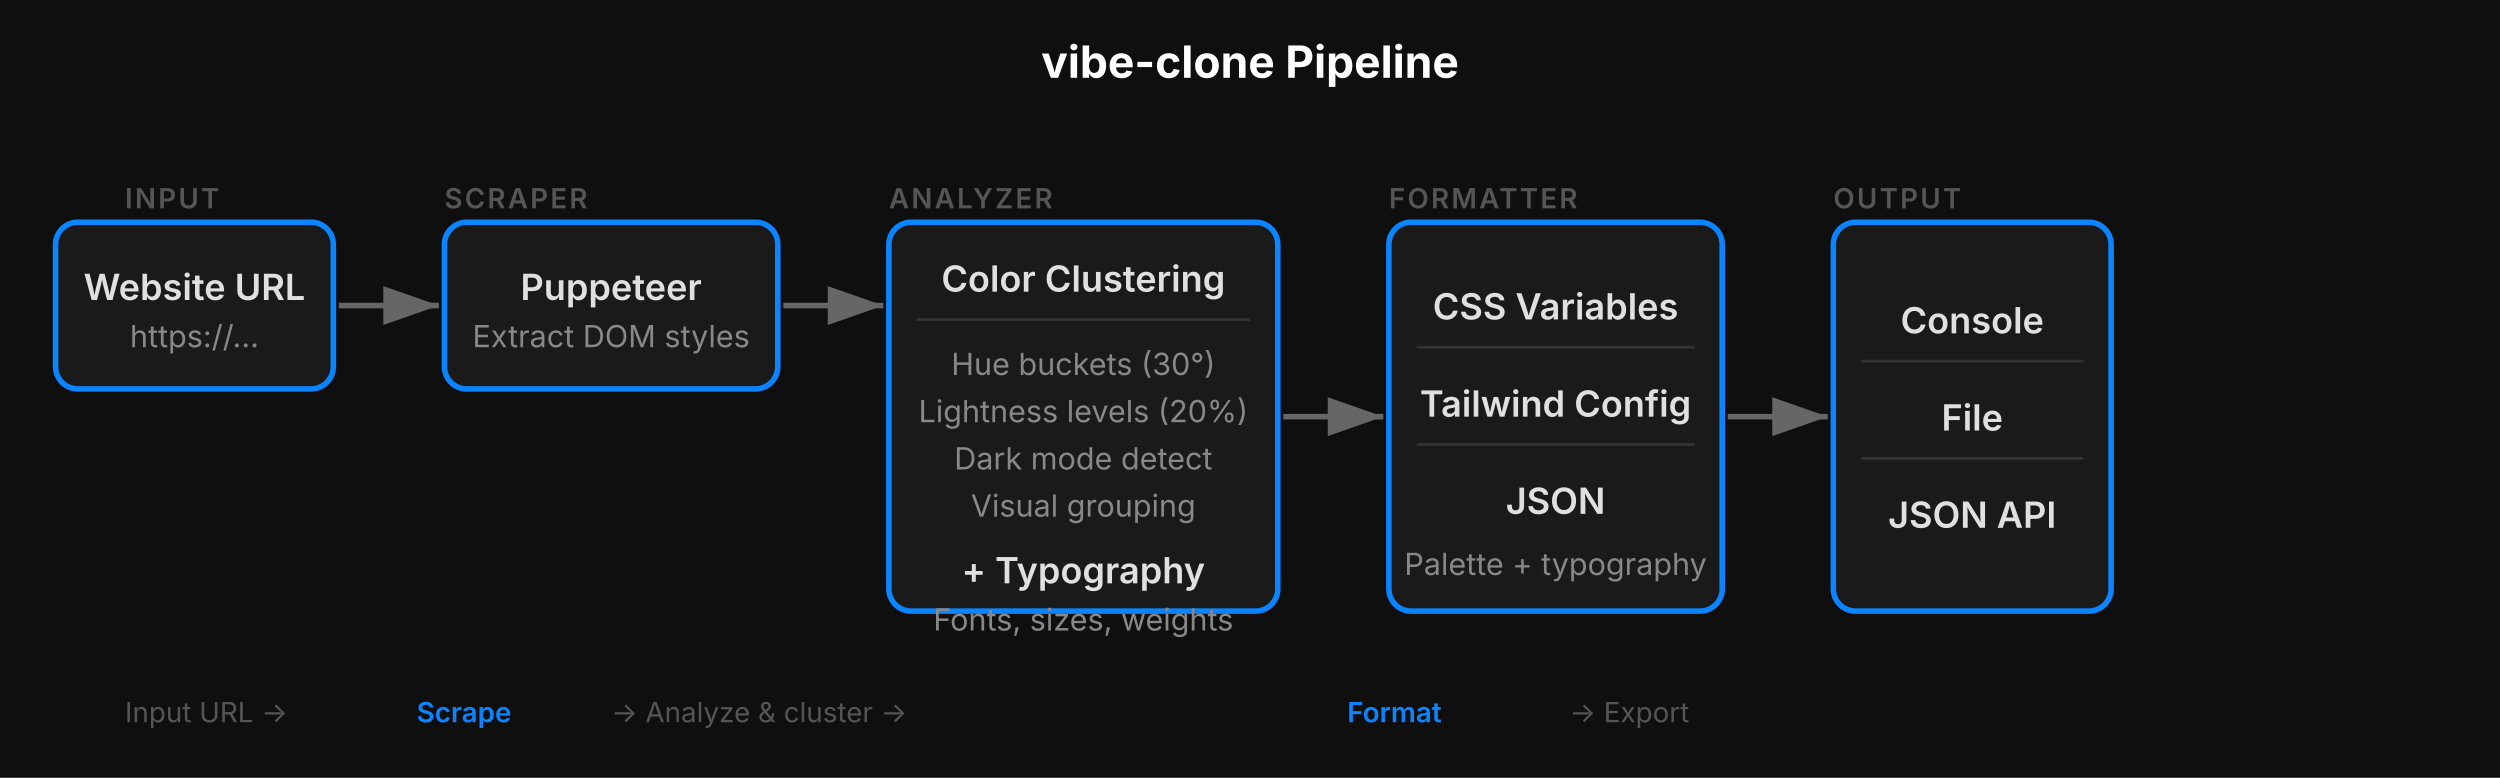
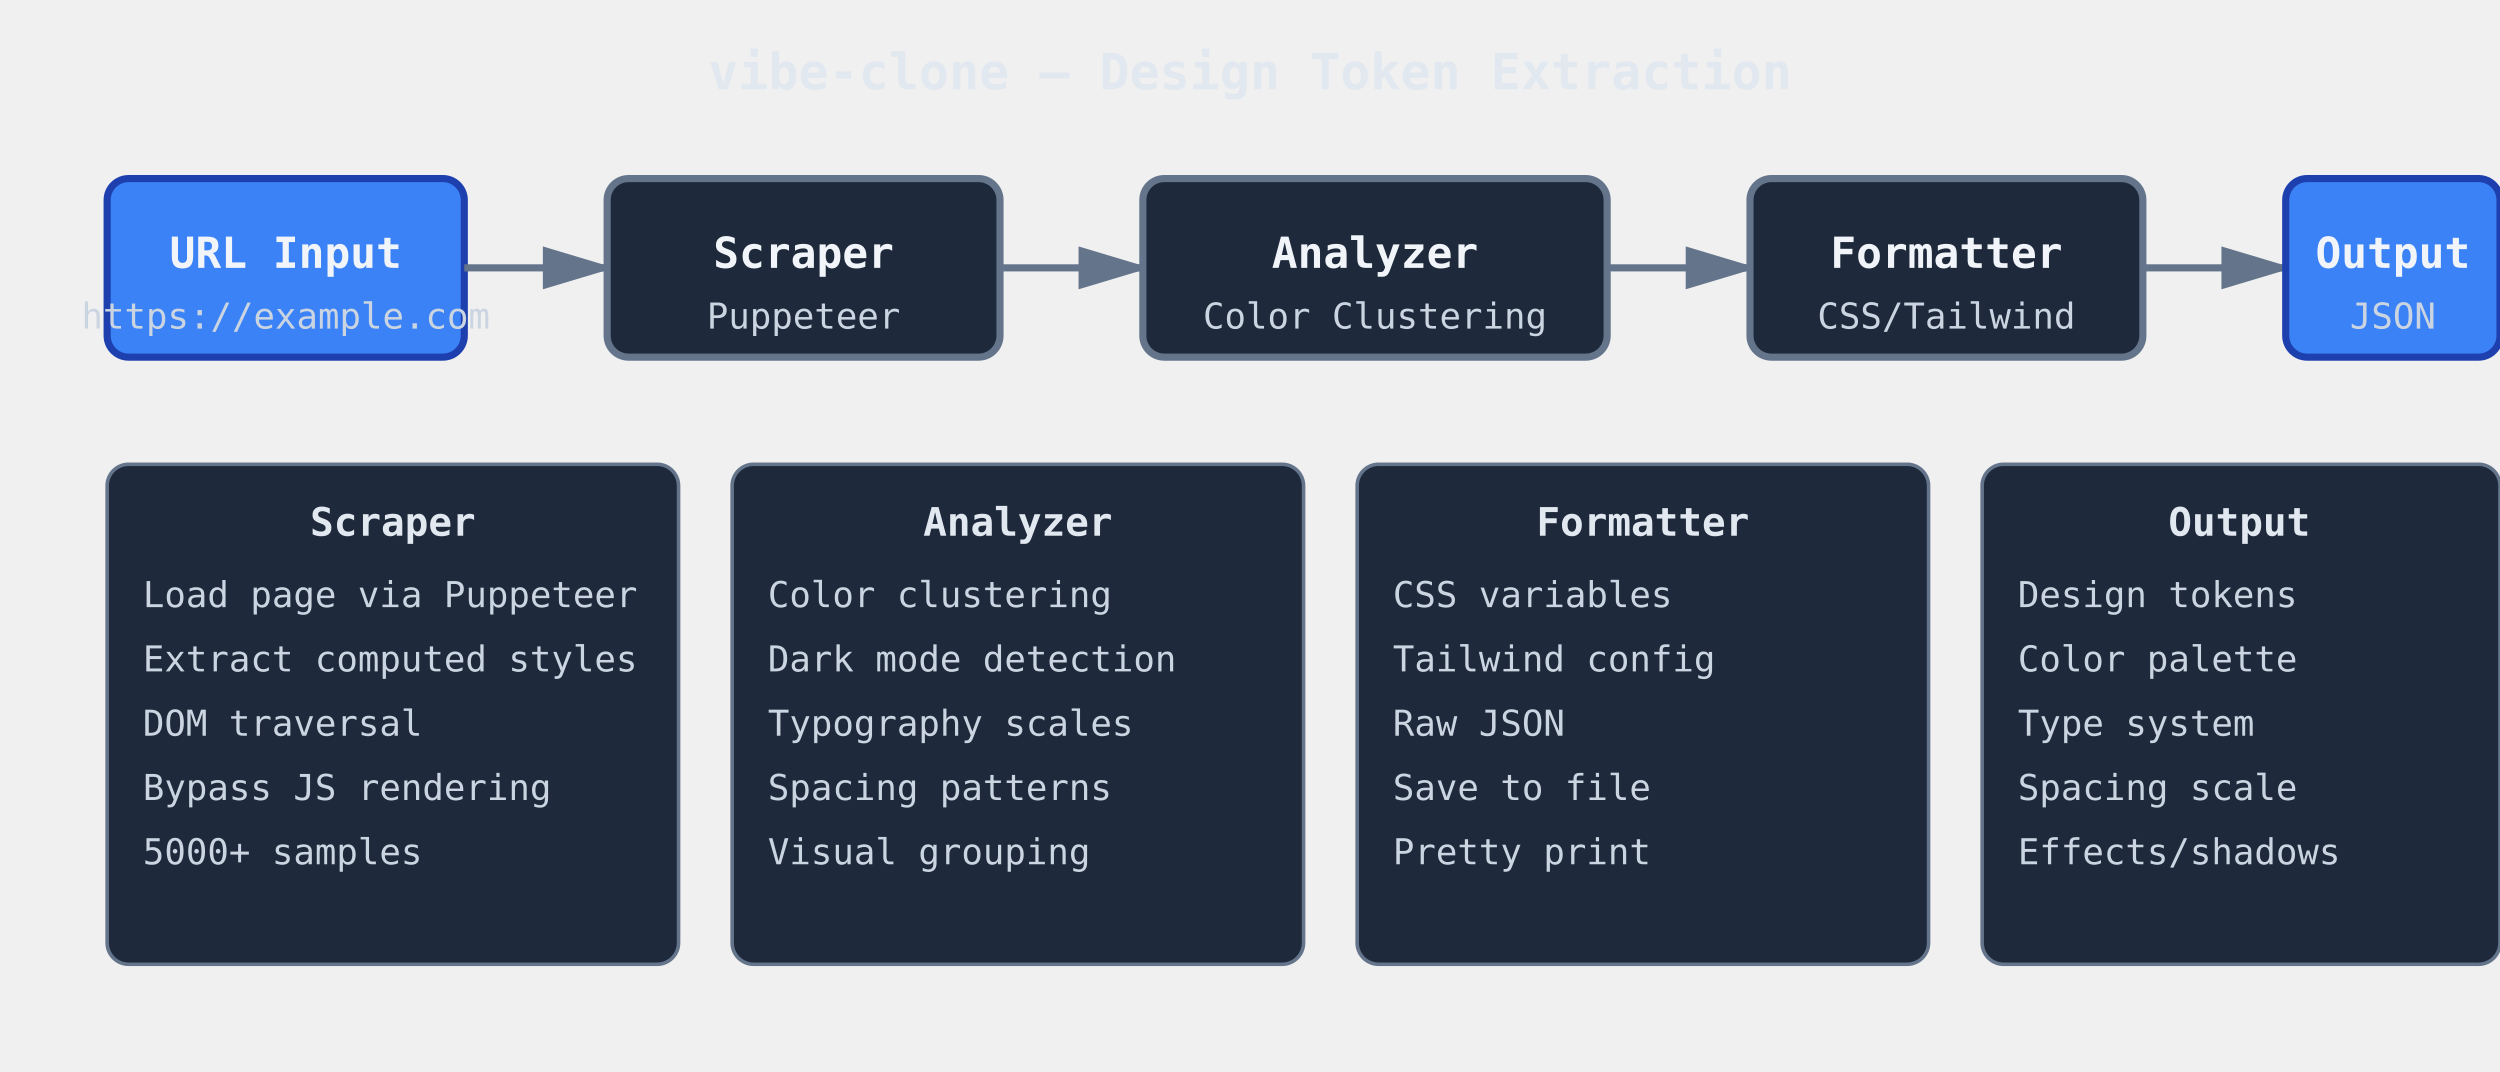
- <svg xmlns="http://www.w3.org/2000/svg" viewBox="0 0 900 280" font-family="-apple-system, BlinkMacSystemFont, system-ui, sans-serif">
+ <svg xmlns="http://www.w3.org/2000/svg" viewBox="0 0 700 300" width="700" height="300" style="font-family:monospace;background:#0f172a;border-radius:12px">
+   <text x="350" y="25" text-anchor="middle" font-size="14" font-weight="bold" fill="#e2e8f0">vibe-clone — Design Token Extraction</text>
+   <rect x="30" y="50" width="100" height="50" rx="6" fill="#3b82f6" stroke="#1e40af" stroke-width="2" />
+   <text x="80" y="75" text-anchor="middle" font-size="12" fill="#f1f5f9" font-weight="bold">URL Input</text>
+   <text x="80" y="92" text-anchor="middle" font-size="10" fill="#cbd5e1">https://example.com</text>
+   <line x1="130" y1="75" x2="170" y2="75" stroke="#64748b" stroke-width="2" marker-end="url(#arrowhead)" />
+   <rect x="170" y="50" width="110" height="50" rx="6" fill="#1e293b" stroke="#64748b" stroke-width="2" />
+   <text x="225" y="75" text-anchor="middle" font-size="12" fill="#f1f5f9" font-weight="bold">Scraper</text>
+   <text x="225" y="92" text-anchor="middle" font-size="10" fill="#cbd5e1">Puppeteer</text>
+   <line x1="280" y1="75" x2="320" y2="75" stroke="#64748b" stroke-width="2" marker-end="url(#arrowhead)" />
+   <rect x="320" y="50" width="130" height="50" rx="6" fill="#1e293b" stroke="#64748b" stroke-width="2" />
+   <text x="385" y="75" text-anchor="middle" font-size="12" fill="#f1f5f9" font-weight="bold">Analyzer</text>
+   <text x="385" y="92" text-anchor="middle" font-size="10" fill="#cbd5e1">Color Clustering</text>
+   <line x1="450" y1="75" x2="490" y2="75" stroke="#64748b" stroke-width="2" marker-end="url(#arrowhead)" />
+   <rect x="490" y="50" width="110" height="50" rx="6" fill="#1e293b" stroke="#64748b" stroke-width="2" />
+   <text x="545" y="75" text-anchor="middle" font-size="12" fill="#f1f5f9" font-weight="bold">Formatter</text>
+   <text x="545" y="92" text-anchor="middle" font-size="10" fill="#cbd5e1">CSS/Tailwind</text>
+   <line x1="600" y1="75" x2="640" y2="75" stroke="#64748b" stroke-width="2" marker-end="url(#arrowhead)" />
+   <rect x="640" y="50" width="60" height="50" rx="6" fill="#3b82f6" stroke="#1e40af" stroke-width="2" />
+   <text x="670" y="75" text-anchor="middle" font-size="12" fill="#f1f5f9" font-weight="bold">Output</text>
+   <text x="670" y="92" text-anchor="middle" font-size="10" fill="#cbd5e1">JSON</text>
+   <rect x="30" y="130" width="160" height="140" rx="6" fill="#1e293b" stroke="#64748b" stroke-width="1" />
+   <text x="110" y="150" text-anchor="middle" font-size="11" font-weight="bold" fill="#e2e8f0">Scraper</text>
+   <text x="40" y="170" font-size="10" fill="#cbd5e1">Load page via Puppeteer</text>
+   <text x="40" y="188" font-size="10" fill="#cbd5e1">Extract computed styles</text>
+   <text x="40" y="206" font-size="10" fill="#cbd5e1">DOM traversal</text>
+   <text x="40" y="224" font-size="10" fill="#cbd5e1">Bypass JS rendering</text>
+   <text x="40" y="242" font-size="10" fill="#cbd5e1">5000+ samples</text>
+   <rect x="205" y="130" width="160" height="140" rx="6" fill="#1e293b" stroke="#64748b" stroke-width="1" />
+   <text x="285" y="150" text-anchor="middle" font-size="11" font-weight="bold" fill="#e2e8f0">Analyzer</text>
+   <text x="215" y="170" font-size="10" fill="#cbd5e1">Color clustering</text>
+   <text x="215" y="188" font-size="10" fill="#cbd5e1">Dark mode detection</text>
+   <text x="215" y="206" font-size="10" fill="#cbd5e1">Typography scales</text>
+   <text x="215" y="224" font-size="10" fill="#cbd5e1">Spacing patterns</text>
+   <text x="215" y="242" font-size="10" fill="#cbd5e1">Visual grouping</text>
+   <rect x="380" y="130" width="160" height="140" rx="6" fill="#1e293b" stroke="#64748b" stroke-width="1" />
+   <text x="460" y="150" text-anchor="middle" font-size="11" font-weight="bold" fill="#e2e8f0">Formatter</text>
+   <text x="390" y="170" font-size="10" fill="#cbd5e1">CSS variables</text>
+   <text x="390" y="188" font-size="10" fill="#cbd5e1">Tailwind config</text>
+   <text x="390" y="206" font-size="10" fill="#cbd5e1">Raw JSON</text>
+   <text x="390" y="224" font-size="10" fill="#cbd5e1">Save to file</text>
+   <text x="390" y="242" font-size="10" fill="#cbd5e1">Pretty print</text>
+   <rect x="555" y="130" width="145" height="140" rx="6" fill="#1e293b" stroke="#64748b" stroke-width="1" />
+   <text x="627" y="150" text-anchor="middle" font-size="11" font-weight="bold" fill="#e2e8f0">Output</text>
+   <text x="565" y="170" font-size="10" fill="#cbd5e1">Design tokens</text>
+   <text x="565" y="188" font-size="10" fill="#cbd5e1">Color palette</text>
+   <text x="565" y="206" font-size="10" fill="#cbd5e1">Type system</text>
+   <text x="565" y="224" font-size="10" fill="#cbd5e1">Spacing scale</text>
+   <text x="565" y="242" font-size="10" fill="#cbd5e1">Effects/shadows</text>
  <defs>
-     <style>
-       .bg { fill: #0f0f0f; }
-       .box { fill: #1a1a1a; stroke: #0a84ff; stroke-width: 2; }
-       .box-alt { fill: #1a1a1a; stroke: #666; stroke-width: 1.5; }
-       .label { fill: #e0e0e0; font-size: 13px; font-weight: 600; text-anchor: middle; }
-       .sub { fill: #888; font-size: 11px; text-anchor: middle; }
-       .arrow { stroke: #666; stroke-width: 2; fill: none; marker-end: url(#arrowhead); }
-       .section-label { fill: #555; font-size: 10px; font-weight: 600; letter-spacing: 0.8px; }
-     </style>
-     <marker id="arrowhead" markerWidth="10" markerHeight="7" refX="10" refY="3.5" orient="auto">
-       <polygon points="0 0, 10 3.5, 0 7" fill="#666" />
+     <marker id="arrowhead" markerWidth="10" markerHeight="10" refX="9" refY="3" orient="auto">
+       <polygon points="0 0, 10 3, 0 6" fill="#64748b" />
    </marker>
  </defs>
-   <rect width="900" height="280" class="bg" />
-   <text x="450" y="28" text-anchor="middle" fill="#ffffff" font-size="16" font-weight="700">vibe-clone Pipeline</text>
-   <text x="45" y="75" class="section-label">INPUT</text>
-   <rect x="20" y="80" width="100" height="60" rx="8" class="box" />
-   <text x="70" y="108" class="label">Website URL</text>
-   <text x="70" y="125" class="sub">https://...</text>
-   <line x1="122" y1="110" x2="158" y2="110" class="arrow" />
-   <text x="160" y="75" class="section-label">SCRAPER</text>
-   <rect x="160" y="80" width="120" height="60" rx="8" class="box" />
-   <text x="220" y="108" class="label">Puppeteer</text>
-   <text x="220" y="125" class="sub">Extract DOM styles</text>
-   <line x1="282" y1="110" x2="318" y2="110" class="arrow" />
-   <text x="320" y="75" class="section-label">ANALYZER</text>
-   <rect x="320" y="80" width="140" height="140" rx="8" class="box" />
-   <text x="390" y="105" class="label">Color Clustering</text>
-   <line x1="330" y1="115" x2="450" y2="115" stroke="#333" stroke-width="1" />
-   <text x="390" y="135" class="sub">Hue buckets (30°)</text>
-   <text x="390" y="152" class="sub">Lightness levels (20%)</text>
-   <text x="390" y="169" class="sub">Dark mode detect</text>
-   <text x="390" y="186" class="sub">Visual grouping</text>
-   <text x="390" y="210" class="label">+ Typography</text>
-   <text x="390" y="227" class="sub">Fonts, sizes, weights</text>
-   <line x1="462" y1="150" x2="498" y2="150" class="arrow" />
-   <text x="500" y="75" class="section-label">FORMATTER</text>
-   <rect x="500" y="80" width="120" height="140" rx="8" class="box" />
-   <text x="560" y="115" class="label">CSS Variables</text>
-   <line x1="510" y1="125" x2="610" y2="125" stroke="#333" stroke-width="1" />
-   <text x="560" y="150" class="label">Tailwind Config</text>
-   <line x1="510" y1="160" x2="610" y2="160" stroke="#333" stroke-width="1" />
-   <text x="560" y="185" class="label">JSON</text>
-   <text x="560" y="207" class="sub">Palette + typography</text>
-   <line x1="622" y1="150" x2="658" y2="150" class="arrow" />
-   <text x="660" y="75" class="section-label">OUTPUT</text>
-   <rect x="660" y="80" width="100" height="140" rx="8" class="box" />
-   <text x="710" y="120" class="label">Console</text>
-   <line x1="670" y1="130" x2="750" y2="130" stroke="#333" stroke-width="1" />
-   <text x="710" y="155" class="label">File</text>
-   <line x1="670" y1="165" x2="750" y2="165" stroke="#333" stroke-width="1" />
-   <text x="710" y="190" class="label">JSON API</text>
-   <text x="45" y="260" fill="#555" font-size="10">Input URL →</text>
-   <text x="150" y="260" fill="#0a84ff" font-size="10" font-weight="600">Scrape</text>
-   <text x="220" y="260" fill="#555" font-size="10">→ Analyze &amp; cluster →</text>
-   <text x="485" y="260" fill="#0a84ff" font-size="10" font-weight="600">Format</text>
-   <text x="565" y="260" fill="#555" font-size="10">→ Export</text>
</svg>
